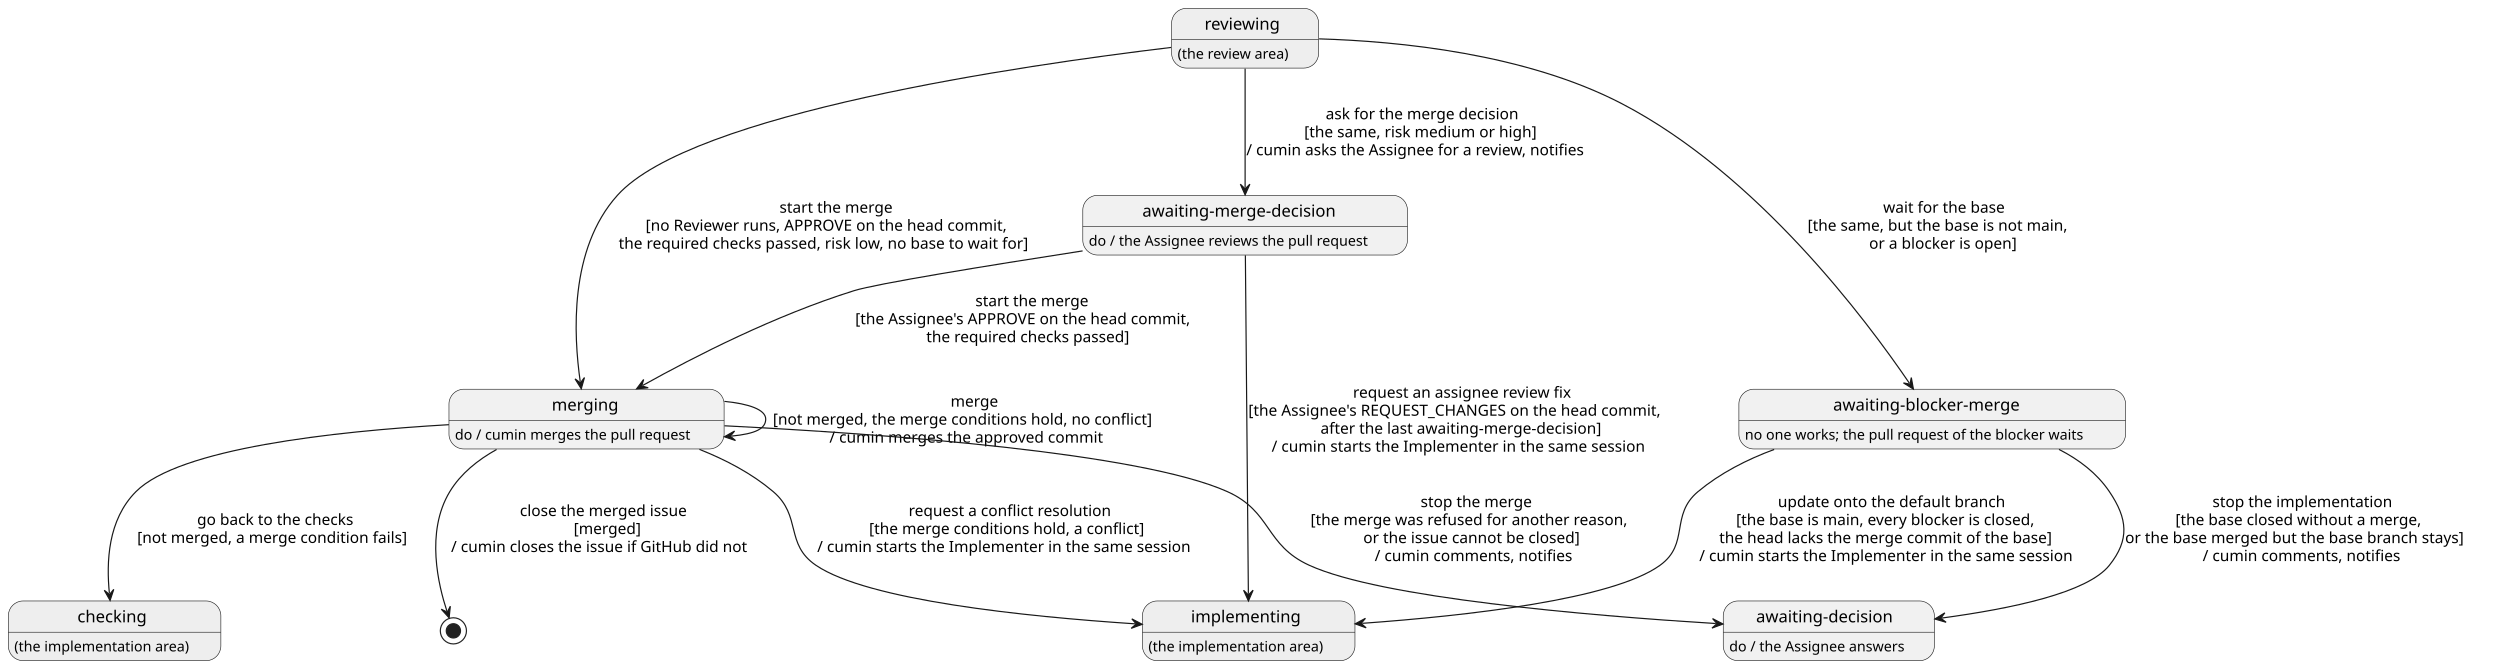
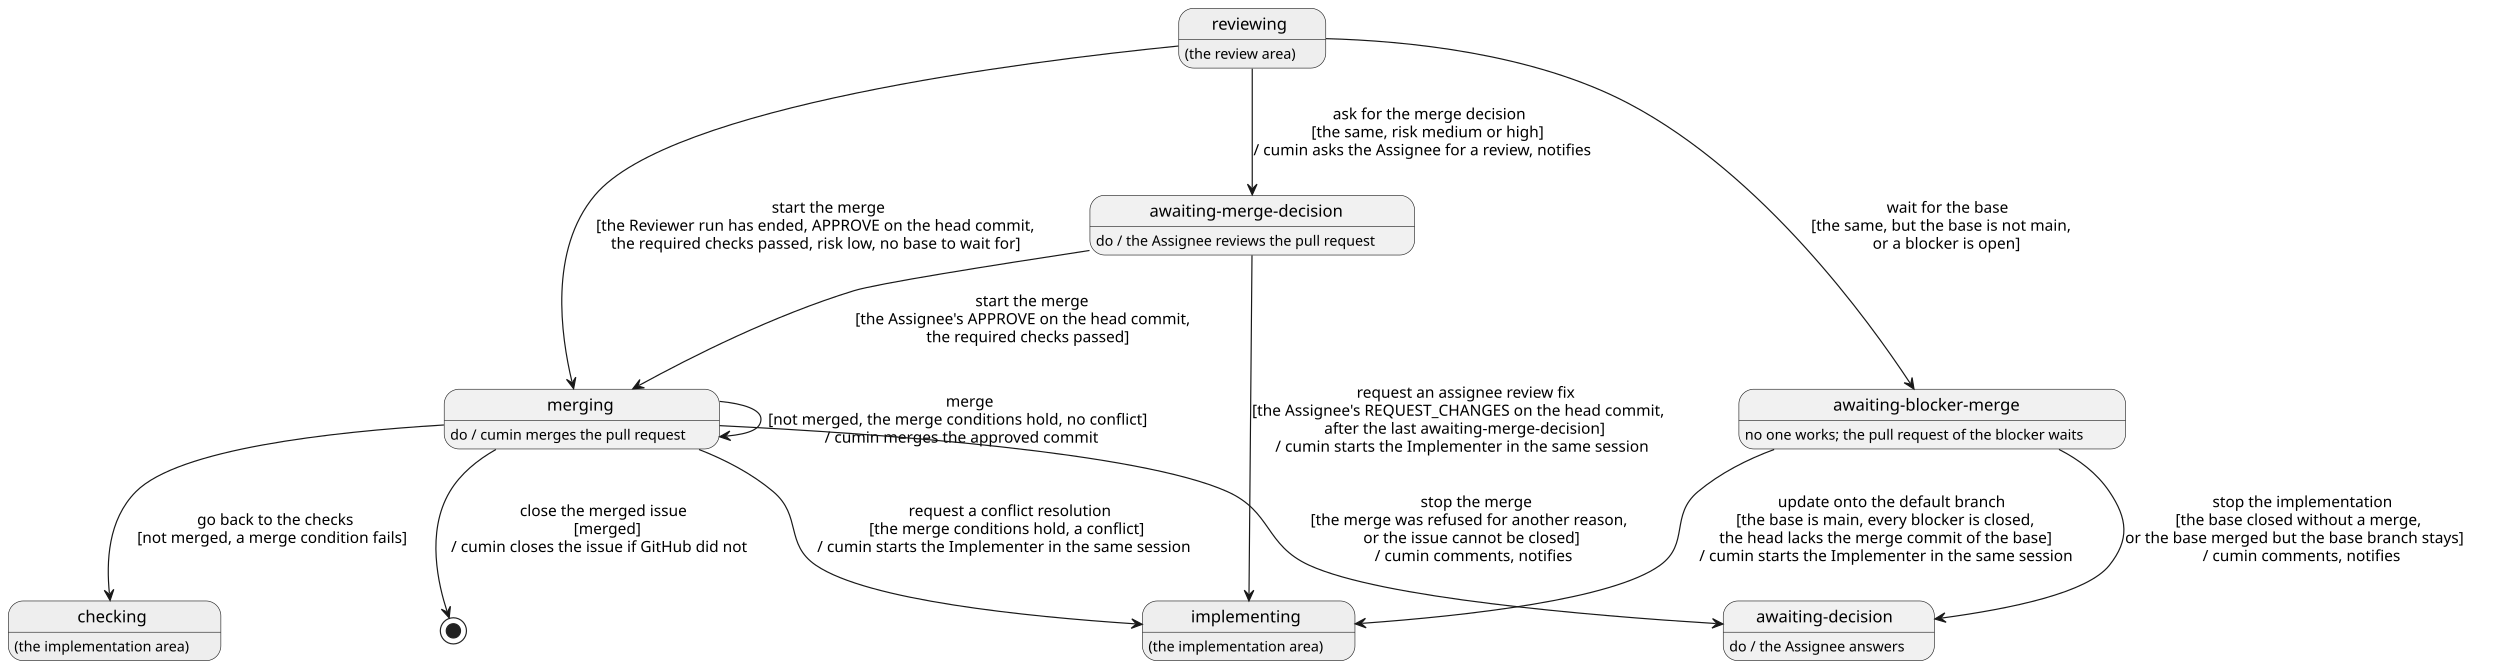
<svg xmlns="http://www.w3.org/2000/svg" contentStyleType="text/css" data-diagram-type="STATE" height="561px" preserveAspectRatio="none" style="width:2103px;height:561px;background:#FFFFFF;" version="1.1" viewBox="0 0 2103 561" width="2103px" zoomAndPan="magnify">
  <defs />
  <g>
    <g id="Reviewing">
-       <rect fill="#EEEEEE" height="50.266" rx="12.5" ry="12.5" style="stroke:#181818;stroke-width:0.5;" width="123.658" x="985.57" y="7" />
-       <line style="stroke:#181818;stroke-width:0.5;" x1="985.57" x2="1109.228" y1="33.297" y2="33.297" />
-       <text fill="#000000" font-family="sans-serif" font-size="14" lengthAdjust="spacing" textLength="68.257" x="1013.271" y="24.995">reviewing</text>
-       <text fill="#000000" font-family="sans-serif" font-size="12" lengthAdjust="spacing" textLength="103.658" x="990.57" y="49.435">(the review area)</text>
+       <rect fill="#EEEEEE" height="50.266" rx="12.5" ry="12.5" style="stroke:#181818;stroke-width:0.5;" width="123.658" x="991.57" y="7" />
+       <line style="stroke:#181818;stroke-width:0.5;" x1="991.57" x2="1115.228" y1="33.297" y2="33.297" />
+       <text fill="#000000" font-family="sans-serif" font-size="14" lengthAdjust="spacing" textLength="68.257" x="1019.271" y="24.995">reviewing</text>
+       <text fill="#000000" font-family="sans-serif" font-size="12" lengthAdjust="spacing" textLength="103.658" x="996.57" y="49.435">(the review area)</text>
    </g>
    <g id="MergeDecision">
-       <rect fill="#F1F1F1" height="50.266" rx="12.5" ry="12.5" style="stroke:#181818;stroke-width:0.5;" width="273.096" x="910.85" y="164.27" />
-       <line style="stroke:#181818;stroke-width:0.5;" x1="910.85" x2="1183.946" y1="190.567" y2="190.567" />
-       <text fill="#000000" font-family="sans-serif" font-size="14" lengthAdjust="spacing" textLength="172.956" x="960.92" y="182.265">awaiting-merge-decision</text>
-       <text fill="#000000" font-family="sans-serif" font-size="12" lengthAdjust="spacing" textLength="253.096" x="915.85" y="206.706">do / the Assignee reviews the pull request</text>
+       <rect fill="#F1F1F1" height="50.266" rx="12.5" ry="12.5" style="stroke:#181818;stroke-width:0.5;" width="273.096" x="916.85" y="164.27" />
+       <line style="stroke:#181818;stroke-width:0.5;" x1="916.85" x2="1189.946" y1="190.567" y2="190.567" />
+       <text fill="#000000" font-family="sans-serif" font-size="14" lengthAdjust="spacing" textLength="172.956" x="966.92" y="182.265">awaiting-merge-decision</text>
+       <text fill="#000000" font-family="sans-serif" font-size="12" lengthAdjust="spacing" textLength="253.096" x="921.85" y="206.706">do / the Assignee reviews the pull request</text>
    </g>
    <g id="Merging">
-       <rect fill="#F1F1F1" height="50.266" rx="12.5" ry="12.5" style="stroke:#181818;stroke-width:0.5;" width="231.441" x="377.67" y="327.4" />
-       <line style="stroke:#181818;stroke-width:0.5;" x1="377.67" x2="609.111" y1="353.697" y2="353.697" />
-       <text fill="#000000" font-family="sans-serif" font-size="14" lengthAdjust="spacing" textLength="58.543" x="464.119" y="345.395">merging</text>
-       <text fill="#000000" font-family="sans-serif" font-size="12" lengthAdjust="spacing" textLength="211.441" x="382.67" y="369.836">do / cumin merges the pull request</text>
+       <rect fill="#F1F1F1" height="50.266" rx="12.5" ry="12.5" style="stroke:#181818;stroke-width:0.5;" width="231.441" x="373.67" y="327.4" />
+       <line style="stroke:#181818;stroke-width:0.5;" x1="373.67" x2="605.111" y1="353.697" y2="353.697" />
+       <text fill="#000000" font-family="sans-serif" font-size="14" lengthAdjust="spacing" textLength="58.543" x="460.119" y="345.395">merging</text>
+       <text fill="#000000" font-family="sans-serif" font-size="12" lengthAdjust="spacing" textLength="211.441" x="378.67" y="369.836">do / cumin merges the pull request</text>
    </g>
    <g id="Implementing">
      <rect fill="#EEEEEE" height="50.266" rx="12.5" ry="12.5" style="stroke:#181818;stroke-width:0.5;" width="178.789" x="961" y="505.53" />
      <line style="stroke:#181818;stroke-width:0.5;" x1="961" x2="1139.789" y1="531.827" y2="531.827" />
      <text fill="#000000" font-family="sans-serif" font-size="14" lengthAdjust="spacing" textLength="97.18" x="1001.805" y="523.525">implementing</text>
      <text fill="#000000" font-family="sans-serif" font-size="12" lengthAdjust="spacing" textLength="158.789" x="966" y="547.966">(the implementation area)</text>
    </g>
    <g id="Checking">
      <rect fill="#EEEEEE" height="50.266" rx="12.5" ry="12.5" style="stroke:#181818;stroke-width:0.5;" width="178.789" x="7" y="505.53" />
      <line style="stroke:#181818;stroke-width:0.5;" x1="7" x2="185.789" y1="531.827" y2="531.827" />
      <text fill="#000000" font-family="sans-serif" font-size="14" lengthAdjust="spacing" textLength="62.638" x="65.076" y="523.525">checking</text>
      <text fill="#000000" font-family="sans-serif" font-size="12" lengthAdjust="spacing" textLength="158.789" x="12" y="547.966">(the implementation area)</text>
    </g>
    <g id="AwaitingBase">
      <rect fill="#F1F1F1" height="50.266" rx="12.5" ry="12.5" style="stroke:#181818;stroke-width:0.5;" width="325.279" x="1462.75" y="327.4" />
      <line style="stroke:#181818;stroke-width:0.5;" x1="1462.75" x2="1788.029" y1="353.697" y2="353.697" />
      <text fill="#000000" font-family="sans-serif" font-size="14" lengthAdjust="spacing" textLength="166.763" x="1542.008" y="345.395">awaiting-blocker-merge</text>
      <text fill="#000000" font-family="sans-serif" font-size="12" lengthAdjust="spacing" textLength="305.279" x="1467.75" y="369.836">no one works; the pull request of the blocker waits</text>
    </g>
    <g id="Decision">
      <rect fill="#F1F1F1" height="50.266" rx="12.5" ry="12.5" style="stroke:#181818;stroke-width:0.5;" width="177.582" x="1449.6" y="505.53" />
      <line style="stroke:#181818;stroke-width:0.5;" x1="1449.6" x2="1627.182" y1="531.827" y2="531.827" />
      <text fill="#000000" font-family="sans-serif" font-size="14" lengthAdjust="spacing" textLength="122.397" x="1477.192" y="523.525">awaiting-decision</text>
      <text fill="#000000" font-family="sans-serif" font-size="12" lengthAdjust="spacing" textLength="157.582" x="1454.6" y="547.966">do / the Assignee answers</text>
    </g>
    <ellipse cx="381.39" cy="530.67" fill="none" rx="11" ry="11" style="stroke:#222222;stroke-width:1;" />
    <ellipse cx="381.39" cy="530.67" fill="#222222" rx="6" ry="6" style="stroke:#222222;stroke-width:1;" />
    <g class="link" data-entity-1="Reviewing" data-entity-2="Merging" data-source-line="29" data-uid="lnk2" id="link_Reviewing_Merging">
-       <path d="M985.14,39.91 C859.33,54.94 581.46,95.28 519.39,164.27 C478.67,209.53 482.461,281.58 488.111,321.11" fill="none" id="Reviewing-to-Merging" style="stroke:#181818;stroke-width:1;" />
-       <polygon fill="#181818" points="488.96,327.05,491.646,317.575,488.252,322.1,483.727,318.707,488.96,327.05" style="stroke:#181818;stroke-width:1;" />
-       <text fill="#000000" font-family="sans-serif" font-size="13" lengthAdjust="spacing" textLength="102.134" x="655.7" y="178.967">start the merge</text>
-       <text fill="#000000" font-family="sans-serif" font-size="13" lengthAdjust="spacing" textLength="327.425" x="543.054" y="194.1">[no Reviewer runs, APPROVE on the head commit,</text>
-       <text fill="#000000" font-family="sans-serif" font-size="13" lengthAdjust="spacing" textLength="372.753" x="520.39" y="209.232">the required checks passed, risk low, no base to wait for]</text>
+       <path d="M991.27,38.71 C860.41,51.83 563.28,89.36 500.39,164.27 C461.66,210.42 471.77,281.823 481.13,321.123" fill="none" id="Reviewing-to-Merging" style="stroke:#181818;stroke-width:1;" />
+       <polygon fill="#181818" points="482.52,326.96,484.326,317.278,481.362,322.096,476.544,319.132,482.52,326.96" style="stroke:#181818;stroke-width:1;" />
+       <text fill="#000000" font-family="sans-serif" font-size="13" lengthAdjust="spacing" textLength="102.134" x="649.211" y="178.967">start the merge</text>
+       <text fill="#000000" font-family="sans-serif" font-size="13" lengthAdjust="spacing" textLength="397.776" x="501.39" y="194.1">[the Reviewer run has ended, APPROVE on the head commit,</text>
+       <text fill="#000000" font-family="sans-serif" font-size="13" lengthAdjust="spacing" textLength="372.753" x="513.901" y="209.232">the required checks passed, risk low, no base to wait for]</text>
    </g>
    <g class="link" data-entity-1="Reviewing" data-entity-2="MergeDecision" data-source-line="30" data-uid="lnk3" id="link_Reviewing_MergeDecision">
-       <path d="M1047.39,57.74 C1047.39,86.81 1047.39,128.89 1047.39,157.91" fill="none" id="Reviewing-to-MergeDecision" style="stroke:#181818;stroke-width:1;" />
-       <polygon fill="#181818" points="1047.39,163.91,1051.39,154.91,1047.39,158.91,1043.39,154.91,1047.39,163.91" style="stroke:#181818;stroke-width:1;" />
-       <text fill="#000000" font-family="sans-serif" font-size="13" lengthAdjust="spacing" textLength="173.85" x="1115.148" y="100.337">ask for the merge decision</text>
-       <text fill="#000000" font-family="sans-serif" font-size="13" lengthAdjust="spacing" textLength="210" x="1097.073" y="115.47">[the same, risk medium or high]</text>
-       <text fill="#000000" font-family="sans-serif" font-size="13" lengthAdjust="spacing" textLength="307.366" x="1048.39" y="130.602">/ cumin asks the Assignee for a review, notifies</text>
+       <path d="M1053.39,57.74 C1053.39,86.81 1053.39,128.89 1053.39,157.91" fill="none" id="Reviewing-to-MergeDecision" style="stroke:#181818;stroke-width:1;" />
+       <polygon fill="#181818" points="1053.39,163.91,1057.39,154.91,1053.39,158.91,1049.39,154.91,1053.39,163.91" style="stroke:#181818;stroke-width:1;" />
+       <text fill="#000000" font-family="sans-serif" font-size="13" lengthAdjust="spacing" textLength="173.85" x="1121.148" y="100.337">ask for the merge decision</text>
+       <text fill="#000000" font-family="sans-serif" font-size="13" lengthAdjust="spacing" textLength="210" x="1103.073" y="115.47">[the same, risk medium or high]</text>
+       <text fill="#000000" font-family="sans-serif" font-size="13" lengthAdjust="spacing" textLength="307.366" x="1054.39" y="130.602">/ cumin asks the Assignee for a review, notifies</text>
    </g>
    <g class="link" data-entity-1="MergeDecision" data-entity-2="Merging" data-source-line="31" data-uid="lnk4" id="link_MergeDecision_Merging">
-       <path d="M910.68,211.06 C828.86,223.74 737.18,238.65 718.39,244.53 C651.73,265.41 584.873,299.613 540.733,324.173" fill="none" id="MergeDecision-to-Merging" style="stroke:#181818;stroke-width:1;" />
-       <polygon fill="#181818" points="535.49,327.09,545.299,326.209,539.859,324.659,541.41,319.219,535.49,327.09" style="stroke:#181818;stroke-width:1;" />
+       <path d="M916.49,210.7 C832.61,223.46 737.71,238.59 718.39,244.53 C650.66,265.39 582.515,299.633 537.545,324.203" fill="none" id="MergeDecision-to-Merging" style="stroke:#181818;stroke-width:1;" />
+       <polygon fill="#181818" points="532.28,327.08,542.096,326.275,536.668,324.683,538.26,319.255,532.28,327.08" style="stroke:#181818;stroke-width:1;" />
      <text fill="#000000" font-family="sans-serif" font-size="13" lengthAdjust="spacing" textLength="102.134" x="820.464" y="257.597">start the merge</text>
      <text fill="#000000" font-family="sans-serif" font-size="13" lengthAdjust="spacing" textLength="304.281" x="719.39" y="272.73">[the Assignee's APPROVE on the head commit,</text>
      <text fill="#000000" font-family="sans-serif" font-size="13" lengthAdjust="spacing" textLength="184.691" x="779.185" y="287.863">the required checks passed]</text>
    </g>
    <g class="link" data-entity-1="MergeDecision" data-entity-2="Implementing" data-source-line="32" data-uid="lnk5" id="link_MergeDecision_Implementing">
-       <path d="M1047.61,214.8 C1048.16,277.4 1049.577,437.14 1050.127,499.49" fill="none" id="MergeDecision-to-Implementing" style="stroke:#181818;stroke-width:1;" />
-       <polygon fill="#181818" points="1050.18,505.49,1054.101,496.455,1050.136,500.49,1046.101,496.526,1050.18,505.49" style="stroke:#181818;stroke-width:1;" />
-       <text fill="#000000" font-family="sans-serif" font-size="13" lengthAdjust="spacing" textLength="199.208" x="1138.11" y="334.597">request an assignee review fix</text>
-       <text fill="#000000" font-family="sans-serif" font-size="13" lengthAdjust="spacing" textLength="375.248" x="1050.09" y="349.73">[the Assignee's REQUEST_CHANGES on the head commit,</text>
-       <text fill="#000000" font-family="sans-serif" font-size="13" lengthAdjust="spacing" textLength="253.836" x="1110.796" y="364.863">after the last awaiting-merge-decision]</text>
-       <text fill="#000000" font-family="sans-serif" font-size="13" lengthAdjust="spacing" textLength="336.134" x="1069.647" y="379.995">/ cumin starts the Implementer in the same session</text>
+       <path d="M1053.18,214.8 C1052.63,277.4 1051.213,437.14 1050.663,499.49" fill="none" id="MergeDecision-to-Implementing" style="stroke:#181818;stroke-width:1;" />
+       <polygon fill="#181818" points="1050.61,505.49,1054.689,496.526,1050.654,500.49,1046.689,496.455,1050.61,505.49" style="stroke:#181818;stroke-width:1;" />
+       <text fill="#000000" font-family="sans-serif" font-size="13" lengthAdjust="spacing" textLength="199.208" x="1141.21" y="334.597">request an assignee review fix</text>
+       <text fill="#000000" font-family="sans-serif" font-size="13" lengthAdjust="spacing" textLength="375.248" x="1053.19" y="349.73">[the Assignee's REQUEST_CHANGES on the head commit,</text>
+       <text fill="#000000" font-family="sans-serif" font-size="13" lengthAdjust="spacing" textLength="253.836" x="1113.896" y="364.863">after the last awaiting-merge-decision]</text>
+       <text fill="#000000" font-family="sans-serif" font-size="13" lengthAdjust="spacing" textLength="336.134" x="1072.747" y="379.995">/ cumin starts the Implementer in the same session</text>
    </g>
    <g class="link" data-entity-1="Reviewing" data-entity-2="AwaitingBase" data-source-line="33" data-uid="lnk6" id="link_Reviewing_AwaitingBase">
-       <path d="M1109.63,32.7 C1176.26,34.67 1283.32,45.02 1364.39,87.27 C1478.48,146.72 1569.883,269.04 1606.163,322.33" fill="none" id="Reviewing-to-AwaitingBase" style="stroke:#181818;stroke-width:1;" />
-       <polygon fill="#181818" points="1609.54,327.29,1607.782,317.599,1606.726,323.157,1601.169,322.101,1609.54,327.29" style="stroke:#181818;stroke-width:1;" />
-       <text fill="#000000" font-family="sans-serif" font-size="13" lengthAdjust="spacing" textLength="109.903" x="1584.091" y="178.967">wait for the base</text>
-       <text fill="#000000" font-family="sans-serif" font-size="13" lengthAdjust="spacing" textLength="237.066" x="1520.51" y="194.1">[the same, but the base is not main,</text>
-       <text fill="#000000" font-family="sans-serif" font-size="13" lengthAdjust="spacing" textLength="133.529" x="1572.278" y="209.232">or a blocker is open]</text>
+       <path d="M1115.43,32.51 C1182.11,34.3 1289.44,44.48 1370.39,87.27 C1482.85,146.7 1571.586,268.982 1606.746,322.272" fill="none" id="Reviewing-to-AwaitingBase" style="stroke:#181818;stroke-width:1;" />
+       <polygon fill="#181818" points="1610.05,327.28,1608.432,317.565,1607.296,323.106,1601.755,321.971,1610.05,327.28" style="stroke:#181818;stroke-width:1;" />
+       <text fill="#000000" font-family="sans-serif" font-size="13" lengthAdjust="spacing" textLength="109.903" x="1587.071" y="178.967">wait for the base</text>
+       <text fill="#000000" font-family="sans-serif" font-size="13" lengthAdjust="spacing" textLength="237.066" x="1523.49" y="194.1">[the same, but the base is not main,</text>
+       <text fill="#000000" font-family="sans-serif" font-size="13" lengthAdjust="spacing" textLength="133.529" x="1575.258" y="209.232">or a blocker is open]</text>
    </g>
    <g class="link" data-entity-1="AwaitingBase" data-entity-2="Implementing" data-source-line="34" data-uid="lnk7" id="link_AwaitingBase_Implementing">
      <path d="M1492.41,378.08 C1469.39,386.6 1446.93,398.08 1428.39,413.53 C1404.58,433.39 1421.55,457.4 1396.39,475.53 C1356.45,504.34 1234.484,517.937 1145.914,524.347" fill="none" id="AwaitingBase-to-Implementing" style="stroke:#181818;stroke-width:1;" />
      <polygon fill="#181818" points="1139.93,524.78,1149.195,528.12,1144.917,524.419,1148.618,520.141,1139.93,524.78" style="stroke:#181818;stroke-width:1;" />
      <text fill="#000000" font-family="sans-serif" font-size="13" lengthAdjust="spacing" textLength="203.842" x="1495.536" y="426.597">update onto the default branch</text>
      <text fill="#000000" font-family="sans-serif" font-size="13" lengthAdjust="spacing" textLength="274.136" x="1460.389" y="441.73">[the base is main, every blocker is closed,</text>
      <text fill="#000000" font-family="sans-serif" font-size="13" lengthAdjust="spacing" textLength="302.529" x="1446.192" y="456.863">the head lacks the merge commit of the base]</text>
      <text fill="#000000" font-family="sans-serif" font-size="13" lengthAdjust="spacing" textLength="336.134" x="1429.39" y="471.995">/ cumin starts the Implementer in the same session</text>
    </g>
    <g class="link" data-entity-1="AwaitingBase" data-entity-2="Decision" data-source-line="35" data-uid="lnk8" id="link_AwaitingBase_Decision">
      <path d="M1732.02,378.04 C1748.75,386.56 1763.94,398.05 1774.39,413.53 C1789.82,436.37 1791.56,453.98 1774.39,475.53 C1755.96,498.67 1692.406,511.925 1633.556,519.895" fill="none" id="AwaitingBase-to-Decision" style="stroke:#181818;stroke-width:1;" />
      <polygon fill="#181818" points="1627.61,520.7,1637.065,523.456,1632.565,520.029,1635.992,515.528,1627.61,520.7" style="stroke:#181818;stroke-width:1;" />
      <text fill="#000000" font-family="sans-serif" font-size="13" lengthAdjust="spacing" textLength="160.678" x="1861.113" y="426.597">stop the implementation</text>
      <text fill="#000000" font-family="sans-serif" font-size="13" lengthAdjust="spacing" textLength="223.019" x="1829.943" y="441.73">[the base closed without a merge,</text>
      <text fill="#000000" font-family="sans-serif" font-size="13" lengthAdjust="spacing" textLength="307.665" x="1787.62" y="456.863">or the base merged but the base branch stays]</text>
      <text fill="#000000" font-family="sans-serif" font-size="13" lengthAdjust="spacing" textLength="177.208" x="1852.849" y="471.995">/ cumin comments, notifies</text>
    </g>
    <g class="link" data-entity-1="Merging" data-entity-2="Merging" data-source-line="36" data-uid="lnk9" id="link_Merging_Merging">
-       <path d="M609.36,337.65 C629.84,339.61 644.12,344.57 644.12,352.53 C644.12,360.5 635.813,364.888 615.333,366.848" fill="none" id="Merging-to-Merging" style="stroke:#181818;stroke-width:1;" />
-       <polygon fill="#181818" points="609.36,367.42,618.7,370.544,614.337,366.944,617.938,362.581,609.36,367.42" style="stroke:#181818;stroke-width:1;" />
-       <text fill="#000000" font-family="sans-serif" font-size="13" lengthAdjust="spacing" textLength="42.256" x="799.611" y="342.097">merge</text>
-       <text fill="#000000" font-family="sans-serif" font-size="13" lengthAdjust="spacing" textLength="341.237" x="650.12" y="357.23">[not merged, the merge conditions hold, no conflict]</text>
-       <text fill="#000000" font-family="sans-serif" font-size="13" lengthAdjust="spacing" textLength="246.156" x="697.661" y="372.363">/ cumin merges the approved commit</text>
+       <path d="M605.36,337.65 C625.84,339.61 640.12,344.57 640.12,352.53 C640.12,360.5 631.813,364.888 611.333,366.848" fill="none" id="Merging-to-Merging" style="stroke:#181818;stroke-width:1;" />
+       <polygon fill="#181818" points="605.36,367.42,614.7,370.544,610.337,366.944,613.938,362.581,605.36,367.42" style="stroke:#181818;stroke-width:1;" />
+       <text fill="#000000" font-family="sans-serif" font-size="13" lengthAdjust="spacing" textLength="42.256" x="795.611" y="342.097">merge</text>
+       <text fill="#000000" font-family="sans-serif" font-size="13" lengthAdjust="spacing" textLength="341.237" x="646.12" y="357.23">[not merged, the merge conditions hold, no conflict]</text>
+       <text fill="#000000" font-family="sans-serif" font-size="13" lengthAdjust="spacing" textLength="246.156" x="693.661" y="372.363">/ cumin merges the approved commit</text>
    </g>
    <g class="link" data-entity-1="Merging" data-entity-2=".end." data-source-line="37" data-uid="lnk11" id="link_Merging_.end.">
-       <path d="M417.72,378.1 C402.1,386.78 387.62,398.32 378.39,413.53 C357.69,447.68 368.934,492.781 375.934,514.041" fill="none" id="Merging-to-*end*" style="stroke:#181818;stroke-width:1;" />
-       <polygon fill="#181818" points="377.81,519.74,378.795,509.94,376.246,514.991,371.196,512.442,377.81,519.74" style="stroke:#181818;stroke-width:1;" />
+       <path d="M417.15,378.11 C401.75,386.83 387.42,398.39 378.39,413.53 C357.94,447.83 369.057,492.846 375.987,514.066" fill="none" id="Merging-to-*end*" style="stroke:#181818;stroke-width:1;" />
+       <polygon fill="#181818" points="377.85,519.77,378.858,509.973,376.298,515.017,371.254,512.456,377.85,519.77" style="stroke:#181818;stroke-width:1;" />
      <text fill="#000000" font-family="sans-serif" font-size="13" lengthAdjust="spacing" textLength="151.119" x="437.315" y="434.097">close the merged issue</text>
      <text fill="#000000" font-family="sans-serif" font-size="13" lengthAdjust="spacing" textLength="60.652" x="482.549" y="449.23">[merged]</text>
      <text fill="#000000" font-family="sans-serif" font-size="13" lengthAdjust="spacing" textLength="266.97" x="379.39" y="464.363">/ cumin closes the issue if GitHub did not</text>
    </g>
    <g class="link" data-entity-1="Merging" data-entity-2="Checking" data-source-line="38" data-uid="lnk12" id="link_Merging_Checking">
-       <path d="M377.61,357.24 C279.98,362.92 150.55,377.26 114.39,413.53 C90.63,437.38 89.438,472.758 92.008,499.138" fill="none" id="Merging-to-Checking" style="stroke:#181818;stroke-width:1;" />
-       <polygon fill="#181818" points="92.59,505.11,95.698,495.765,92.105,500.134,87.736,496.54,92.59,505.11" style="stroke:#181818;stroke-width:1;" />
+       <path d="M373.41,357.49 C276.97,363.33 149.97,377.78 114.39,413.53 C90.65,437.4 89.448,472.768 92.018,499.148" fill="none" id="Merging-to-Checking" style="stroke:#181818;stroke-width:1;" />
+       <polygon fill="#181818" points="92.6,505.12,95.709,495.775,92.115,500.144,87.746,496.55,92.6,505.12" style="stroke:#181818;stroke-width:1;" />
      <text fill="#000000" font-family="sans-serif" font-size="13" lengthAdjust="spacing" textLength="142.848" x="165.768" y="441.597">go back to the checks</text>
      <text fill="#000000" font-family="sans-serif" font-size="13" lengthAdjust="spacing" textLength="243.604" x="115.39" y="456.73">[not merged, a merge condition fails]</text>
    </g>
    <g class="link" data-entity-1="Merging" data-entity-2="Implementing" data-source-line="39" data-uid="lnk13" id="link_Merging_Implementing">
-       <path d="M588.36,378.01 C610.34,386.73 632.5,398.31 650.39,413.53 C674.66,434.18 660.03,457.64 686.39,475.53 C729.88,505.04 861.793,518.582 954.813,524.772" fill="none" id="Merging-to-Implementing" style="stroke:#181818;stroke-width:1;" />
+       <path d="M588.03,378.13 C610.15,386.81 632.38,398.34 650.39,413.53 C674.75,434.08 660.03,457.64 686.39,475.53 C729.88,505.04 861.793,518.582 954.813,524.772" fill="none" id="Merging-to-Implementing" style="stroke:#181818;stroke-width:1;" />
      <polygon fill="#181818" points="960.8,525.17,952.086,520.581,955.811,524.838,951.554,528.564,960.8,525.17" style="stroke:#181818;stroke-width:1;" />
      <text fill="#000000" font-family="sans-serif" font-size="13" lengthAdjust="spacing" textLength="182.273" x="764.32" y="434.097">request a conflict resolution</text>
      <text fill="#000000" font-family="sans-serif" font-size="13" lengthAdjust="spacing" textLength="248.815" x="731.049" y="449.23">[the merge conditions hold, a conflict]</text>
      <text fill="#000000" font-family="sans-serif" font-size="13" lengthAdjust="spacing" textLength="336.134" x="687.39" y="464.363">/ cumin starts the Implementer in the same session</text>
    </g>
    <g class="link" data-entity-1="Merging" data-entity-2="Decision" data-source-line="40" data-uid="lnk14" id="link_Merging_Decision">
-       <path d="M609.39,358.17 C744.7,365.01 959.2,380.72 1032.39,413.53 C1070.02,430.4 1063.88,458.44 1101.39,475.53 C1161.57,502.96 1333.992,517.663 1443.362,524.553" fill="none" id="Merging-to-Decision" style="stroke:#181818;stroke-width:1;" />
+       <path d="M605.35,358.05 C741.61,364.8 958.49,380.44 1032.39,413.53 C1070.02,430.38 1063.88,458.44 1101.39,475.53 C1161.57,502.96 1333.992,517.663 1443.362,524.553" fill="none" id="Merging-to-Decision" style="stroke:#181818;stroke-width:1;" />
      <polygon fill="#181818" points="1449.35,524.93,1440.619,520.372,1444.36,524.616,1440.116,528.356,1449.35,524.93" style="stroke:#181818;stroke-width:1;" />
      <text fill="#000000" font-family="sans-serif" font-size="13" lengthAdjust="spacing" textLength="99.931" x="1194.99" y="426.597">stop the merge</text>
      <text fill="#000000" font-family="sans-serif" font-size="13" lengthAdjust="spacing" textLength="285.13" x="1102.39" y="441.73">[the merge was refused for another reason,</text>
      <text fill="#000000" font-family="sans-serif" font-size="13" lengthAdjust="spacing" textLength="196.39" x="1146.76" y="456.863">or the issue cannot be closed]</text>
      <text fill="#000000" font-family="sans-serif" font-size="13" lengthAdjust="spacing" textLength="177.208" x="1156.351" y="471.995">/ cumin comments, notifies</text>
    </g>
  </g>
</svg>
